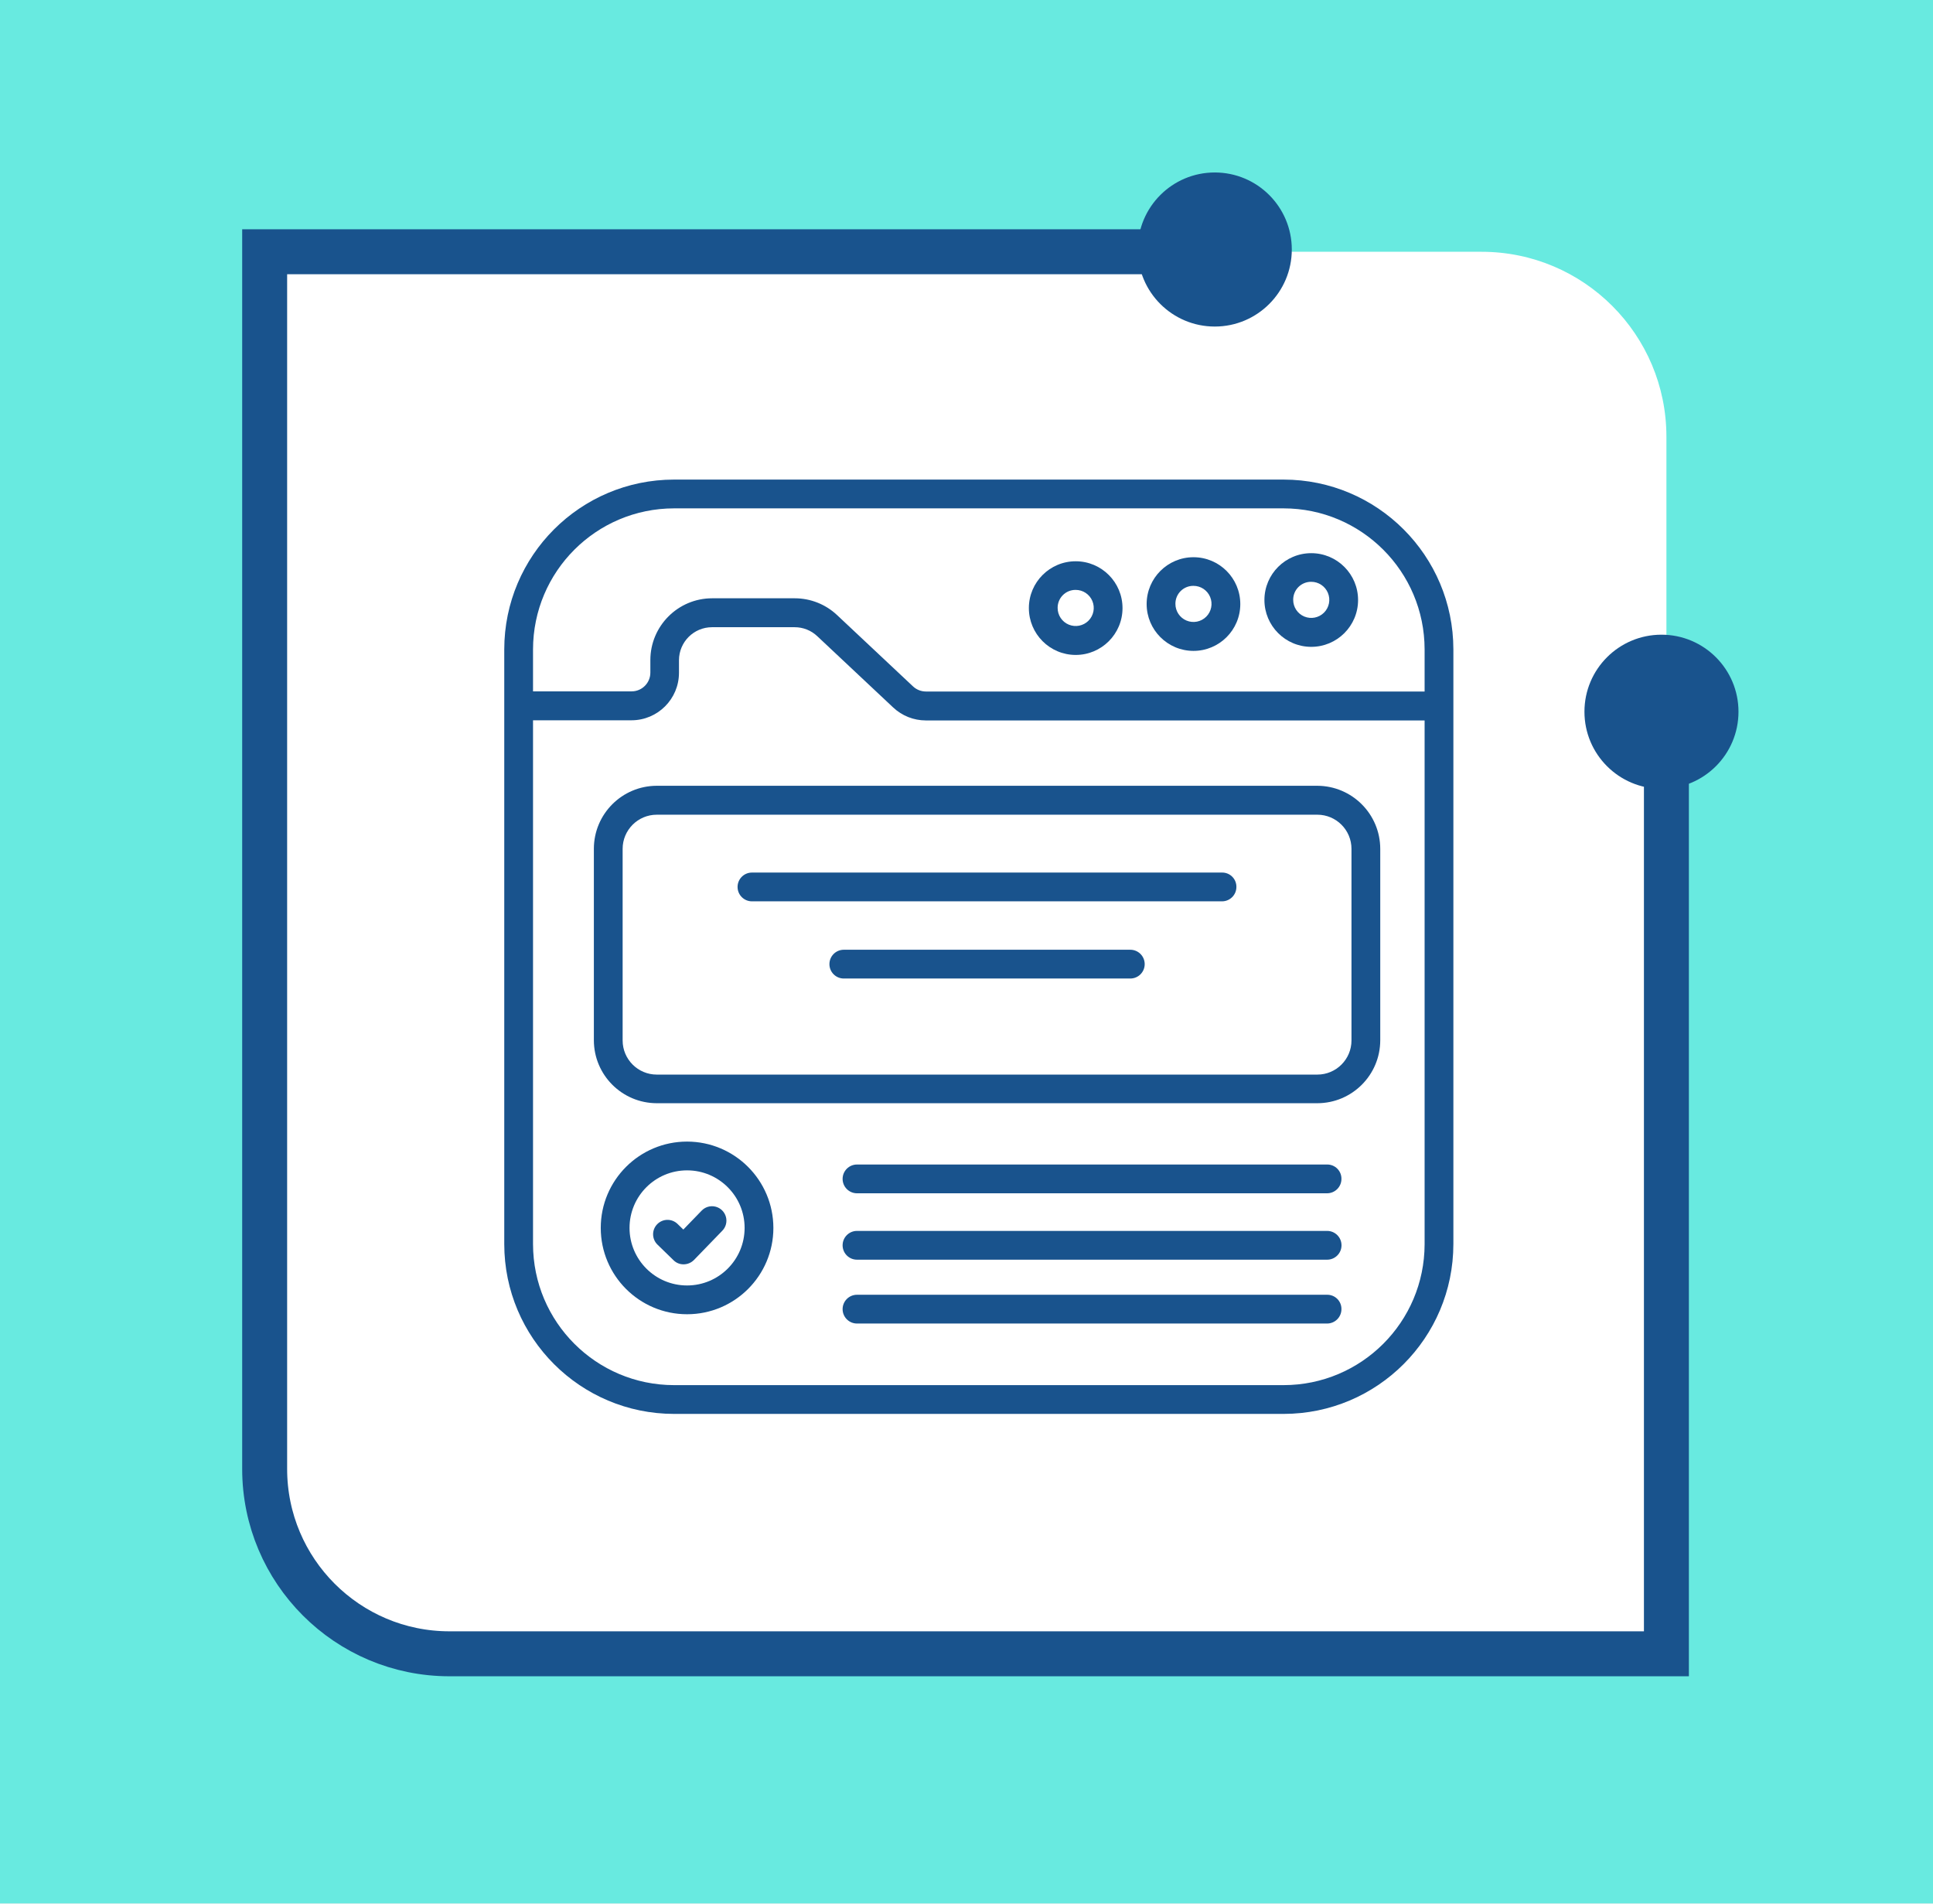
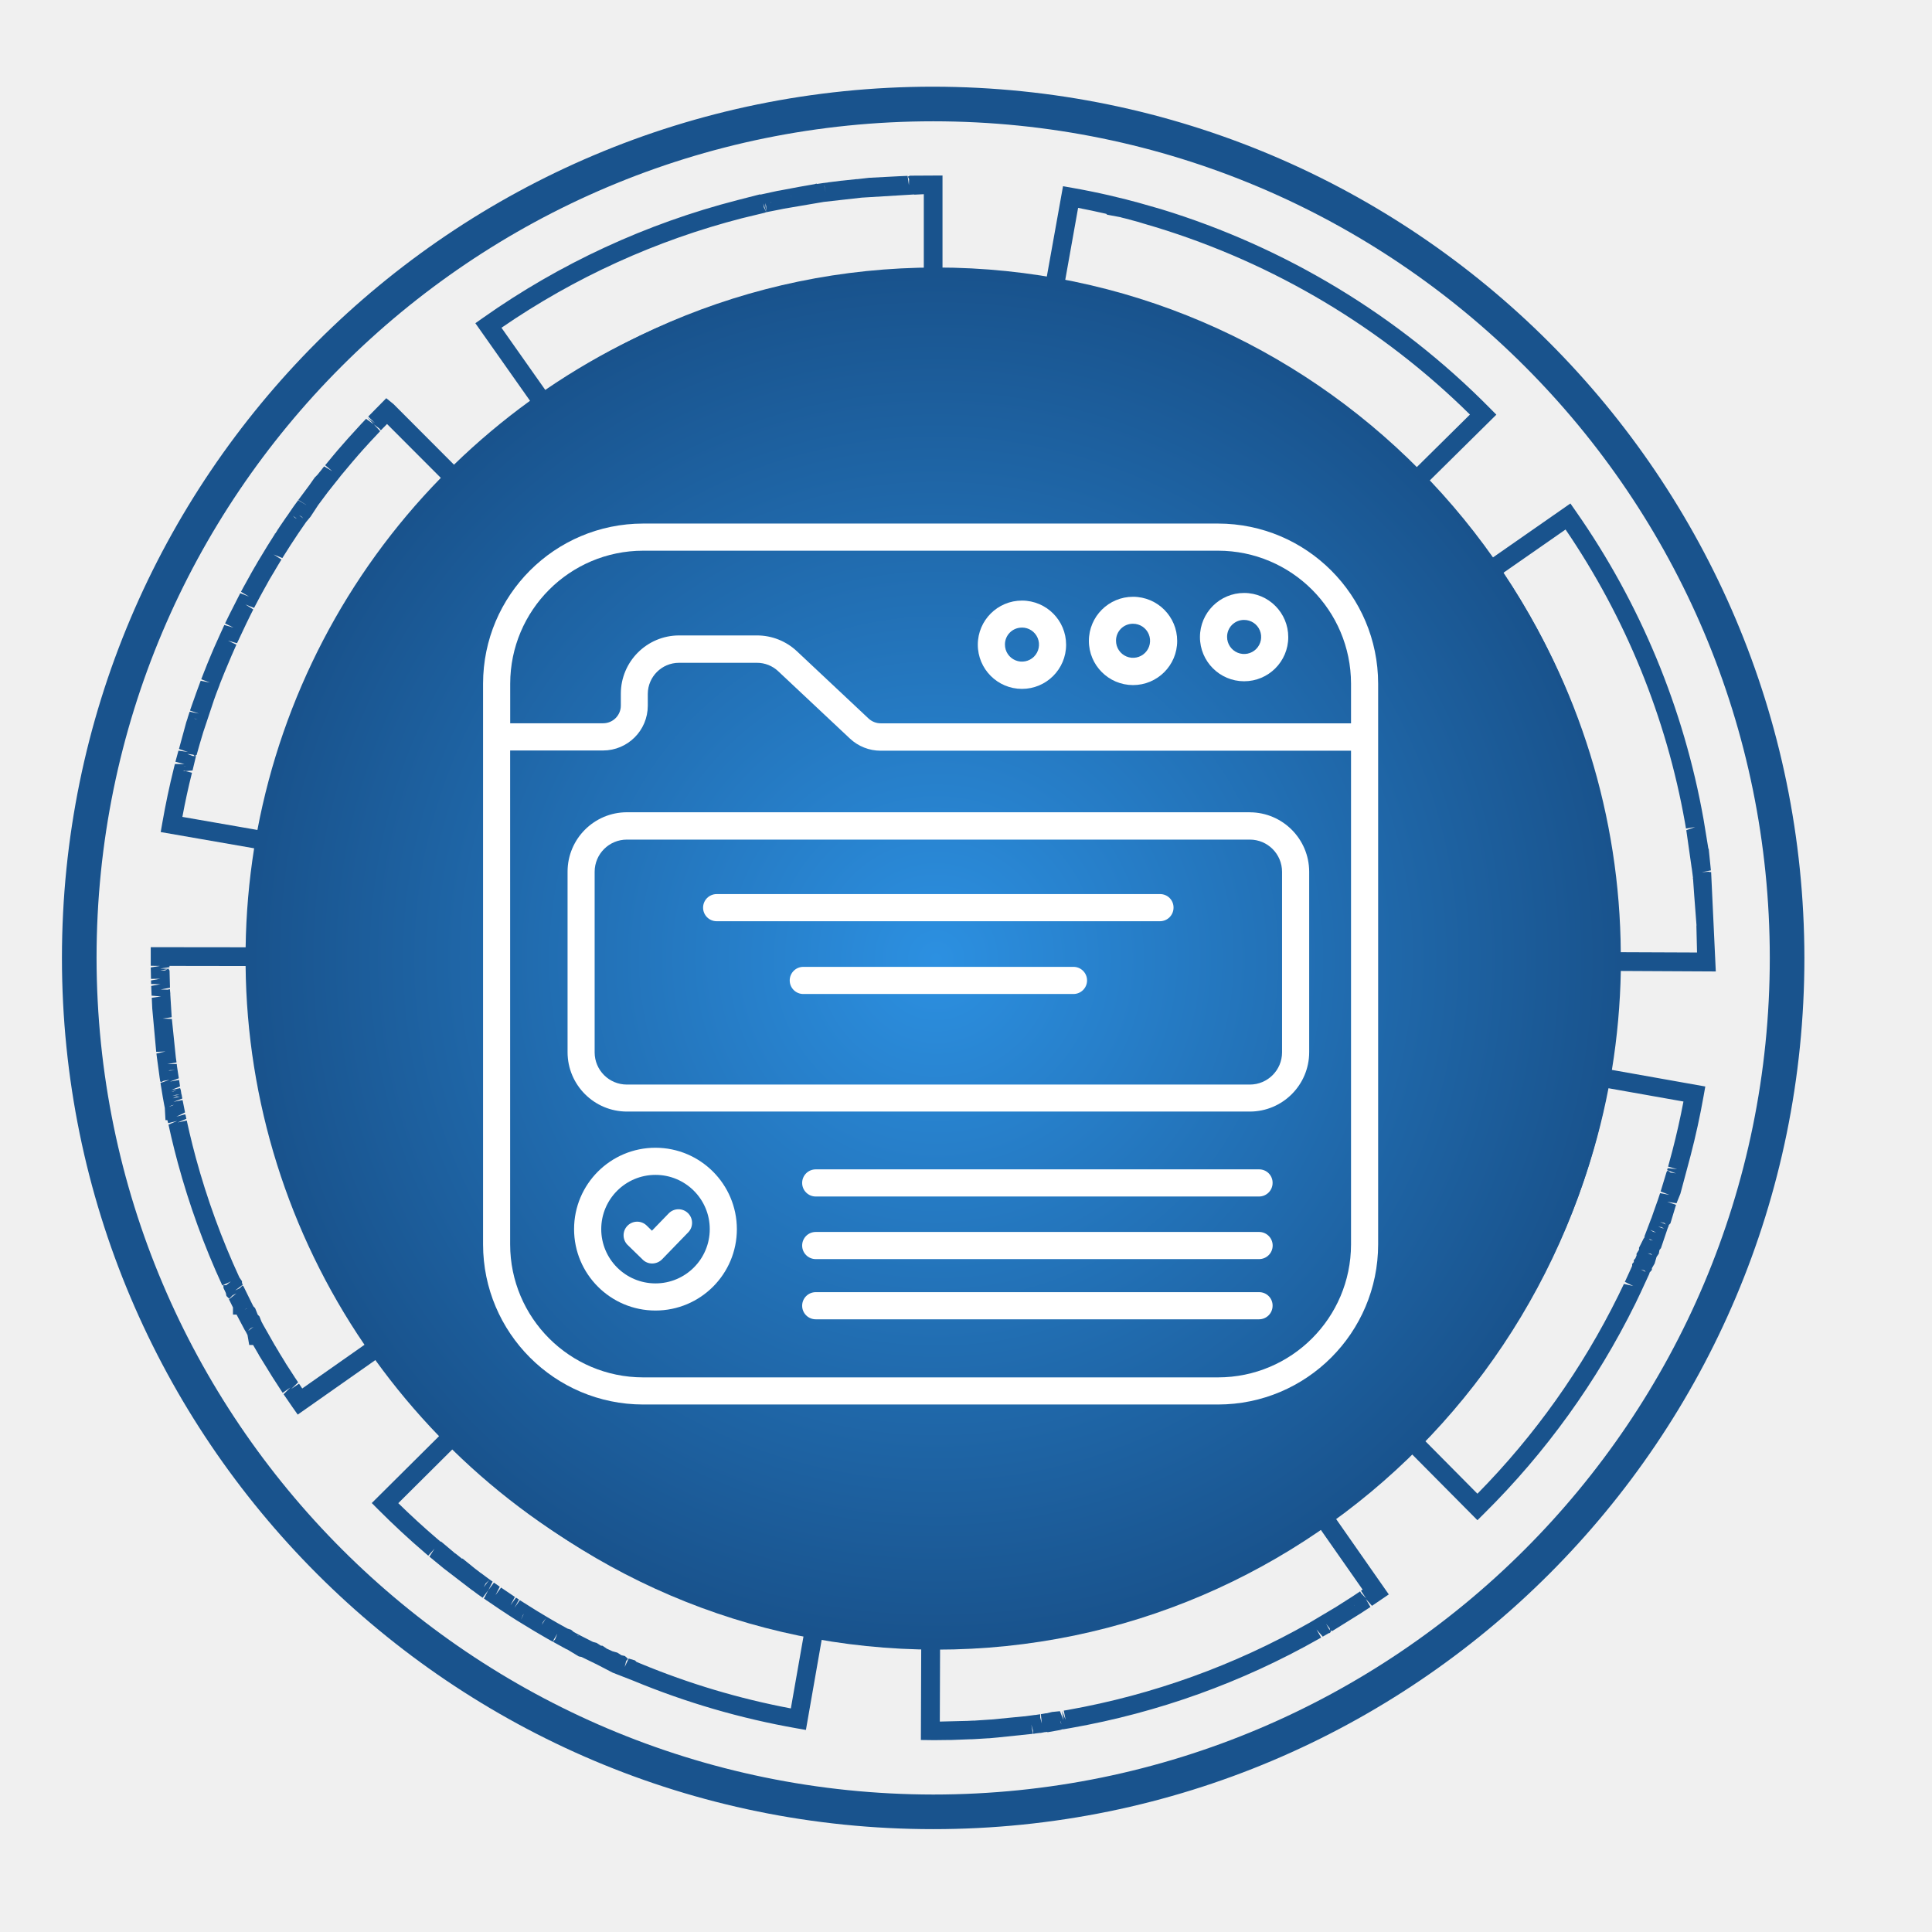
- <svg xmlns="http://www.w3.org/2000/svg" width="129" height="127" viewBox="0 0 129 127">
-   <g id="img6" transform="translate(-410.059 -1288)">
-     <rect id="Rectangle_458964" data-name="Rectangle 458964" width="129" height="127" transform="translate(410.059 1288)" fill="#68eae0" />
-     <path id="Path_1031504" data-name="Path 1031504" d="M19,18h81.211a12.336,12.336,0,0,1,12.336,12.336v81.211H31.336A12.336,12.336,0,0,1,19,99.211Z" transform="translate(408.721 1286.799)" fill="#fff" />
-     <path id="Path_1031506" data-name="Path 1031506" d="M109.821,42.854a5.14,5.14,0,1,1-5.14,5.14,5.14,5.14,0,0,1,5.14-5.14" transform="translate(411.117 1287.494)" fill="#19538d" />
-     <path id="Path_1031505" data-name="Path 1031505" d="M80.821,12.854a5.14,5.14,0,1,1-5.14,5.14,5.14,5.14,0,0,1,5.14-5.14" transform="translate(410.307 1286.654)" fill="#19538d" />
-     <path id="Path_1031503" data-name="Path 1031503" d="M112.547,48.689v62.857H31.336A12.336,12.336,0,0,1,19,99.211V18H83.1" transform="translate(408.721 1286.799)" fill="none" stroke="#19538d" stroke-miterlimit="10" stroke-width="3" />
-     <g id="Group_1188601" data-name="Group 1188601" transform="translate(28.672 -7111.807)">
-       <g id="Group_1099776" data-name="Group 1099776" transform="translate(412.387 8428.781)">
-         <g id="Group_1099618" data-name="Group 1099618" transform="translate(-0.348 0.025)">
-           <rect id="Rectangle_401104" data-name="Rectangle 401104" width="67.943" height="68.761" transform="translate(0)" fill="none" />
+ <svg xmlns="http://www.w3.org/2000/svg" width="130" height="130" viewBox="0 0 130 130">
+   <defs>
+     <clipPath id="clip-path">
+       <path id="Trazado_1031300" data-name="Trazado 1031300" d="M2.33,58.623a56.294,56.294,0,1,1,56.294,56.294A56.358,56.358,0,0,1,2.33,58.623M58.624,0a58.623,58.623,0,1,0,58.623,58.623A58.688,58.688,0,0,0,58.624,0Z" fill="#19538d" />
+     </clipPath>
+     <clipPath id="clip-path-2">
+       <path id="Trazado_1031301" data-name="Trazado 1031301" d="M32.931,102.036h-.005Z" transform="translate(-32.926 -102.034)" fill="#19538d" />
+     </clipPath>
+     <clipPath id="clip-path-3">
+       <path id="Trazado_1031302" data-name="Trazado 1031302" d="M13.892,29.209v.028l.083-.109Z" transform="translate(-13.892 -29.128)" fill="#19538d" />
+     </clipPath>
+     <clipPath id="clip-path-4">
+       <path id="Trazado_1031303" data-name="Trazado 1031303" d="M5.942,60.743l0-.042h0a.137.137,0,0,0,0,.043" transform="translate(-5.937 -60.7)" fill="#19538d" />
+     </clipPath>
+     <clipPath id="clip-path-5">
+       <path id="Trazado_1031304" data-name="Trazado 1031304" d="M107.924,54.335h0v0Z" transform="translate(-107.924 -54.311)" fill="#19538d" />
+     </clipPath>
+     <clipPath id="clip-path-6">
+       <path id="Trazado_1031305" data-name="Trazado 1031305" d="M9,42.917H9l.01-.036Z" transform="translate(-9.002 -42.882)" fill="#19538d" />
+     </clipPath>
+     <clipPath id="clip-path-7">
+       <path id="Trazado_1031306" data-name="Trazado 1031306" d="M70.38,8.861l-.027-.01h-.005l.032.011" transform="translate(-70.348 -8.85)" fill="#19538d" />
+     </clipPath>
+     <clipPath id="clip-path-8">
+       <path id="Trazado_1031307" data-name="Trazado 1031307" d="M17.484,26.319h0v0Z" transform="translate(-17.484 -26.318)" fill="#19538d" />
+     </clipPath>
+     <clipPath id="clip-path-9">
+       <path id="Trazado_1031308" data-name="Trazado 1031308" d="M14.7,28.076a.525.525,0,0,0-.06.082l.035-.044.026-.038Z" transform="translate(-14.639 -28.076)" fill="#19538d" />
+     </clipPath>
+     <clipPath id="clip-path-10">
+       <path id="Trazado_1031309" data-name="Trazado 1031309" d="M13.379,83.166l-.008-.014ZM72.312,8.943l-.022-.006.022.006m-5.3,100.933-.02-.106.094.257Zm-30.558-4.964.041.02-.006.014Zm-1.057-.518-.015-.009.023.011Zm-.536-.187.012-.012-.005.015Zm-.362-.173.007-.008.09.042-.005.01Zm-1.583.29.242-.408-.15.386-.13.13Zm1.3-.426,0,0,.007,0,0,0Zm50.906-.225-.233-.416.246.308v.123Zm-52.93-.532.2-.267-.271.447Zm-1.353-.469.062-.092-.166.36-.007.008ZM86.78,102l0-.009.045.068Zm-58.447-1.455.227-.226-.348.467Zm30.58,4.174a46.048,46.048,0,0,0,25.5-7.958l2.931,4.19-.109.077.349.523-.342-.357-.066-.122-.032.021,0,0-.488.326v0l-1.177.749-.005,0-1.7,1.012a50.941,50.941,0,0,1-16.261,5.867l-.278.048.124.618-.247-.6.106.62-.242-.6-.531.053-.371.089-.047,0-.333.059.065.625-.11-.4v-.217l-.061.005v0l-.281.043v-.005l-.688.092a.681.681,0,0,0-.087.005l-2.174.212c-.031,0-.057.007-.036,0l-1.145.077.11.617-.111-.622-.467.022-.038,0-1.776.044ZM25.27,97.7l-.223-.19c-.885-.758-1.755-1.555-2.59-2.374l3.631-3.612A46.16,46.16,0,0,0,49.758,103.9l-.887,5.047a51.1,51.1,0,0,1-10.1-3.012l-.284-.118-.1-.1-.425-.127-.272.568.1-.41.131-.131-.083-.071,0-.011-.139-.117-.224-.048-.281-.178-.32-.089v0l-.062-.028h0l-.308-.142-.312-.205H36.1l-.3-.191-.247-.066h0L34.628,104v0l-.358-.191h0l-.187-.157-.242-.077h0l-.57-.317-.058-.031h0l-.58-.335h0l-.19-.112,0,0-.078-.047-.012-.008h0l-.51-.305a1.008,1.008,0,0,0-.118-.073l-1.063-.667,0,0-.029-.011-.355.506.3-.556-.2-.129-.368.511.293-.556-.93-.63-.374.507.286-.565-.294-.207-.015-.009-.084-.059-.373.5.286-.568-.213-.15,0,0-.594-.439,0,.005-.291-.225h0l-.007-.005a.587.587,0,0,0-.076-.057l-.836-.677h-.065l0-.008-.338-.273h0l-.094-.071-.006.008-.087-.078,0,0-.863-.726H25.25ZM14.879,85.744l-.01-.024h0a.243.243,0,0,1,.012.029Zm-2.356-2.373.194-.105-.327.256h-.022Zm-.268-1.349h.019l-.158.105Zm94.087-2.475-.272-.136.234.065.092.092Zm.194-1.227.206.036.089.09Zm.151-.9-.081-.081.276.128Zm.207-.545-.207-.138.406.183Zm.343-.338.231.024.159.106Zm.12-.329.294.075.1.1Zm.916-.715,0,0c-.007.019-.015.037-.025.057Zm-.221-1.329.023,0h-.013ZM7.225,68.362l.14-.028-.309.121H7.04Zm.319-.588h.221l-.483.121Zm-.026-.121h.233l-.5.081Zm.039-.334-.219.109-.136.027ZM91.466,90.864a46.163,46.163,0,0,0,12.422-23.648l5.045.894c-.212,1.114-.463,2.227-.746,3.315L107.9,72.49l.607.171-.636-.065-.037.13.592.218-.365-.055-.158-.13-.026.037-.047-.024-.028.077h-.005l-.4,1.314.586.229-.622-.117-.149.452,0,0-.1.278h0l-.2.565h0l-.137.4-.007,0-.467,1.235.029.012-.069.107h-.005l0,0-.313.624v.134l-.167.269v.132l-.06.118v.046l-.009,0-.114.137v.126l-.112.131v.128l-.124.277h0l-.366.8.565.277-.63-.139-.379.785A51.364,51.364,0,0,1,95.07,94.5ZM7.1,66h.343l-.462.037ZM6.433,59.29l.5-.083-.172.087Zm0-.129.628-.09v-.087l5.122.008a46.054,46.054,0,0,0,8,25.487l-4.189,2.94-.217-.323-.521.352.462-.442-.164-.245-.069-.1v-.005l-.584-.9,0,0-.07-.12.005.007-.436-.707v-.016l-.1-.156h0l-.125-.215a.141.141,0,0,0-.019-.029l0,.005-.772-1.358.005.011-.037-.067.015.025-.115-.213-.138-.355-.115-.115-.177-.444-.112-.113-.078-.148-.59-1.2,0,0-.063-.064-.187.185-.311.151.514-.383-.055-.113V80.2l-.174-.252A51.357,51.357,0,0,1,8.835,71.9c-.151-.562-.295-1.126-.429-1.7l-.183-.814-.614.135.589-.248L8.138,69h-.01l-.016-.03-.587.16.583-.286-.162-.818-.02,0-.006-.011-.594.118.6-.224-.032-.17h0l-.011-.088-.1.013.092-.014,0-.027.005,0H7.865l-.044-.289-.038-.1.019-.007-.021,0-.008-.018-.59.125.588-.242-.063-.433-.618.11.6-.222-.128-.835h0l-.012-.13-.634.012.62-.116-.047-.324h0l-.267-2.6-.634-.027.622-.088-.094-1.531v-.077l-.029-.283-.143.035-.473-.013.624-.117-.029-1.152L7.008,59.2l.053-.008L7,59.177l-.016.006ZM7.965,45.835h.149v.037Zm.079-.311.07,0v.014Zm.581-.662-.369-.142.411.052.091.092Zm.162-2.5-.064-.029.228.058Zm1.082-.736.01-.029-.013.041,0-.012m94.849,16.436a46.069,46.069,0,0,0-7.913-25.519L101,29.621a50.778,50.778,0,0,1,8.036,19.729l.068.389.62-.1-.6.215.366,2.571,0-.028.086.664-.013,0,.018.1h0l.071,1.008.16,2.1-.009,0,.044,1.814ZM16.251,29.1l-.005.006Zm-.75-.268-.132-.133.261.194Zm.536.02-.25-.185.15.077.121.12Zm3.347-3.8-.009.011ZM21.7,22.521l3.619,3.625A46.16,46.16,0,0,0,12.978,49.837l-5.049-.879c.185-1,.4-1.992.646-2.971l-.444-.111.482-.041.233-.972H8.794l.058-.069.022,0h0l.012,0,.213-.754h0l.247-.827c.011-.028.021-.055.031-.089l.655-1.965,0-.007.185-.512h0l0,0a.482.482,0,0,0,.038-.1l.179-.465a.25.25,0,0,0,.011-.041.41.41,0,0,0,.038-.1c.025-.048.032-.066.027-.066l.24-.6h0l.5-1.189c.013-.029.024-.05.023-.05l0,0,.155-.352c.016-.034.029-.063.035-.079l.1-.228-.567-.272.61.174.644-1.365c.019-.034.032-.063.042-.083l.195-.4a.377.377,0,0,0,.028-.054l-.005.007L12.7,35l-.533-.337.586.233.289-.55h0l.128-.238h0l.122-.223h0l.143-.26h0l.118-.21h0L13.781,33h0l.2-.336h0l.132-.217h0l.132-.229h0l.084-.138.006-.012.195-.323h0l.067-.105-.529-.339.587.241.134-.212h0l.415-.654.006-.01.48-.727c.005-.01.013-.021.02-.031l0,0,.545-.793.3-.359L17.05,28l-.02.024.675-.906,0,0,.619-.78,0,0,.032-.037a.271.271,0,0,0,.046-.056l-.01.011L18.59,26h0l.784-.936.38-.441c.034-.036.042-.053.041-.047l.327-.369a.31.31,0,0,0,.036-.039l0,0,.4-.441h0l.68-.724-.429-.461.391.3.071.1.035-.024.005,0Zm45.6-9.5.9-5.042c.6.115,1.2.24,1.787.376l.107.025.059.058.8.149c.034.008.072.016.049.005a.7.7,0,0,0,.136.04l.126.033a.479.479,0,0,0,.074.016l0,0a.56.56,0,0,0,.09.024l.8.214v0l.062.019a.337.337,0,0,1-.061-.024h0l.088.032.2.061h0l.06.019v0l.848.251A51.521,51.521,0,0,1,94.566,21.886l-3.641,3.6A46.161,46.161,0,0,0,67.3,13.02M47.058,7.946l-.039-.262.19.561Zm.091-.292.064.21v.353Zm.389-.026-.01-.057.028.075Zm1.343-.488V7.13l.035.166Zm8.937-.082V12.18a46.06,46.06,0,0,0-25.471,8.048L29.4,16.045A51,51,0,0,1,45.6,8.672l1.511-.365h0l.1-.041.008.015,0-.012.925-.182h0l.28-.057v0l2.669-.454v0l2.571-.289.018,0,3.477-.211.033.013Zm-6.692-.546V6.466l.083.459Zm5.752-.7-.132.065.082.173-.013.4-.089-.626-.495.021v0l-2.092.109-.781.089-.059,0-.992.106-.025,0-.88.11a.267.267,0,0,0-.065.014l-.244.029h-.009l-.447.066-.046-.023-.144.044-.015,0-.993.174,0,0L48.181,6.8v0l-.188.033h-.011l-1.142.249-.062-.01-1.49.383a52.253,52.253,0,0,0-17.131,7.922l-.514.363,3.678,5.219a46.7,46.7,0,0,0-5.116,4.3L22.14,21.185l-.492-.4L20.453,22h0l-.015.019.005,0-.006.007.444.432-.509-.378.432.461-.517-.369a.486.486,0,0,0-.059.065l-.265.278h0l-.887.973h0l-.682.778h0l-.264.313h0l-.594.717.48.4-.547-.323-.094.115-.015.02-.14.183c-.018.019-.036.037-.052.057l-.056.073h0l-.094.117,0,0-.183.183-.368.524,0,0-.735.987.51.318.02.02-.541-.321-.3.41a.474.474,0,0,0-.049.071l-.418.61,0,0-.029.036-.373.544h0l-.111.165c-.01.015-.021.034-.035.057l-.094.133.021-.028-.057.1h0l-.063.092h0l-.006.012.007,0-.025.033-.009,0-.064.1h0l-.453.717h0l-.61,1.006a.234.234,0,0,0-.027.044l-.172.3a.755.755,0,0,0-.077.128h0l-.218.38a.681.681,0,0,0-.064.12l-.463.833h0l-.162.3.541.321-.59-.227-.731,1.441h0l-.289.592.564.281-.614-.173-.082.177a.8.8,0,0,0-.035.081l-.158.345h0l-.428.954c-.008.02-.016.039-.026.063l-.142.332c-.007.018-.014.034-.02.049l0,0h0l-.259.624c-.006.013-.011.028-.016.04l-.132.337a.625.625,0,0,0-.034.079l-.221.569.587.224-.625-.122-.266.721a.186.186,0,0,0-.013.035l-.206.582h0l-.059.164h0l-.168.482h0l0,.022.589.2-.619-.125-.135.415h.005l-.1.3h0L7.7,44.385l.6.207L7.664,44.5l-.129.474h0l-.031.113h0l-.043.162.61.153H7.424l-.069.278c-.3,1.209-.562,2.446-.776,3.678l-.109.62,6.287,1.093a46.645,46.645,0,0,0-.572,6.661L5.8,57.725l0,1.25.629.012-.628.1.015.772.628-.012-.625.117.007.238.63.014-.625.116.025.588,0,.066.637.054-.624.09L5.9,61.8c0,.024,0,.041,0,.041V61.83l.268,2.941.63-.03-.616.139.023.19h0l.161,1.184h0l.033.251h0l.039.246h.007l.031.063.2-.1.378-.06-.6.208.065.384h0l.038.24h0l.047.289h0l.094.52h0l.055.276-.005,0,.044.793H6.92l.052.2.61-.15-.587.251.188.837q.206.875.439,1.738a52.645,52.645,0,0,0,2.993,8.245l.572-.265-.313.252h-.2l.028.137-.021.016.171.364.042.207.183.183.237-.236.25-.122-.5.4.269.545v.481h.242l.534,1.011.009.02.092.142h0l.016.041,0,0,.084.157.117.675h.261l.383.658v.012l.914,1.481h0l.546.845h0l.145.224.516-.359-.453.452q.289.431.589.856l.362.515,5.225-3.669A46.489,46.489,0,0,0,25.2,90.627l-4.527,4.5.444.447c1,1,2.041,1.972,3.114,2.888l.242.207.42-.469-.341.535.961.79v0l1.879,1.442c.031.025.076.056.076.048l.317.239.023.016.327.231.372-.506-.253.5-.044.044.21.157.008,0,.76.517a.52.52,0,0,0,.073.049l.606.4a.4.4,0,0,0,.041.028l.523.334a.081.081,0,0,0,.02.013l.023.013h0l.151.093v0l.718.437v0l.236.144h0l.135.08v0l.82.478.007,0a.784.784,0,0,0,.088.052l.2.112,0-.005.028.009.005-.01.06.047,0,.007.827.456.067.028,0-.005.788.475.185.037h0l1.055.515,1.036.539,1.4.547a52.318,52.318,0,0,0,10.986,3.2l.619.109,1.1-6.287a46.465,46.465,0,0,0,6.659.585l-.023,6.378.9.011,1.093-.013h.092l1.225-.047a.906.906,0,0,0,.1,0l.237-.012a.554.554,0,0,0,.084-.005l.783-.048.064,0,.614-.057h0l2.307-.241v-.005l.032-.01-.1-.609.113.4v.215l.055,0,.018,0,.073-.016h0l.32-.039h.056l.29-.056h.063l.068-.014.043.023.827-.146.205-.062.007.015.541-.094A52.173,52.173,0,0,0,84.4,104.267l.154-.088-.312-.545.421.483.33-.192h0l.09-.049.042,0,.073-.072-.005-.009.027-.027-.041-.042.074-.018.034.042,1.889-1.175,0,0,.52-.339,0,0,.063-.042a.9.9,0,0,0,.113-.071l-.315-.545.413.46,0,.009h0l0,0,1.136-.771L85.44,96.029a46.476,46.476,0,0,0,5.13-4.282l4.5,4.535.447-.443a52.653,52.653,0,0,0,10.175-14.121c.11-.226.221-.451.362-.756l.6-1.3-.022-.008.053-.076h.006l.118-.139v-.113l.184-.316.13-.444,0,0,.15-.217.046-.25.1-.124.391-1.156h0l.031-.081-.008,0,.107-.267h0l.009-.029-.02-.005.126-.127.378-1.247-.594-.207.628.1.261-.646.685-2.56c.345-1.322.641-2.68.88-4.033l.11-.618-6.285-1.117a46.706,46.706,0,0,0,.6-6.657l6.391.033-.314-6.691-.121,0-.021-.021-.489.031.616-.12-.147-1.446-.029-.027v-.023l-.318-1.935a52.075,52.075,0,0,0-8.6-20.741l-.36-.516-5.241,3.651A46.671,46.671,0,0,0,91.8,26.383l4.543-4.489-.442-.447A52.8,52.8,0,0,0,73.791,8.067L72.12,7.589a.471.471,0,0,0-.049-.01l-.021-.005-.513-.135a.83.83,0,0,0-.081-.023L70.274,7.13q-1.224-.281-2.47-.5l-.619-.11L66.059,12.8a46.529,46.529,0,0,0-6.983-.619V5.8Z" transform="translate(-5.798 -5.797)" fill="#19538d" />
+     </clipPath>
+     <clipPath id="clip-path-11">
+       <rect id="Rectángulo_459078" data-name="Rectángulo 459078" width="130" height="130" fill="#fff" stroke="#707070" stroke-width="1" />
+     </clipPath>
+     <radialGradient id="radial-gradient" cx="0.5" cy="0.5" r="0.5" gradientUnits="objectBoundingBox">
+       <stop offset="0" stop-color="#2c90e1" />
+       <stop offset="1" stop-color="#19538d" />
+     </radialGradient>
+   </defs>
+   <g id="Grupo_1189746" data-name="Grupo 1189746" transform="translate(12507 12000)">
+     <g id="Grupo_1180190" data-name="Grupo 1180190" transform="translate(-12502.833 -11994.167)">
+       <g id="Grupo_1180171" data-name="Grupo 1180171">
+         <g id="Grupo_1180170" data-name="Grupo 1180170" clip-path="url(#clip-path)">
+           <rect id="Rectángulo_458950" data-name="Rectángulo 458950" width="165.811" height="165.811" transform="translate(-58.623 58.623) rotate(-45)" fill="#19538d" />
        </g>
-         <g id="blogging" transform="translate(1.322 1.195)">
-           <path id="Path_1031491" data-name="Path 1031491" d="M53.34,1.83H12.66A11.339,11.339,0,0,0,1.33,13.16V52.84A11.339,11.339,0,0,0,12.66,64.17H53.34A11.339,11.339,0,0,0,64.67,52.84V13.16A11.339,11.339,0,0,0,53.34,1.83ZM3.25,13.16a9.419,9.419,0,0,1,9.41-9.41H53.34a9.419,9.419,0,0,1,9.41,9.41v2.81H29.47a1.262,1.262,0,0,1-.86-.34l-5.07-4.76a4.118,4.118,0,0,0-2.82-1.12H15.2a4.127,4.127,0,0,0-4.12,4.12v.84a1.25,1.25,0,0,1-1.25,1.25H3.25ZM53.34,62.25H12.66a9.419,9.419,0,0,1-9.41-9.41V17.89H9.82a3.171,3.171,0,0,0,3.17-3.17v-.84a2.206,2.206,0,0,1,2.2-2.2h5.52a2.185,2.185,0,0,1,1.51.6l5.07,4.76a3.177,3.177,0,0,0,2.17.86H62.75V52.85A9.417,9.417,0,0,1,53.34,62.25Z" fill="#19538d" />
-           <path id="Path_1031492" data-name="Path 1031492" d="M55.18,12.99a3.125,3.125,0,1,0-3.12-3.13A3.128,3.128,0,0,0,55.18,12.99Zm0-4.34a1.205,1.205,0,1,1-1.2,1.2A1.191,1.191,0,0,1,55.18,8.65Z" fill="#19538d" />
-           <path id="Path_1031493" data-name="Path 1031493" d="M47.32,13.26a3.125,3.125,0,1,0-3.12-3.13A3.128,3.128,0,0,0,47.32,13.26Zm0-4.34a1.205,1.205,0,1,1-1.2,1.2A1.191,1.191,0,0,1,47.32,8.92Z" fill="#19538d" />
-           <path id="Path_1031494" data-name="Path 1031494" d="M39.46,13.53a3.125,3.125,0,1,0-3.12-3.13A3.128,3.128,0,0,0,39.46,13.53Zm0-4.34a1.205,1.205,0,1,1-1.2,1.2A1.191,1.191,0,0,1,39.46,9.19Z" fill="#19538d" />
-           <path id="Path_1031495" data-name="Path 1031495" d="M55.59,22.26H11.51a4.206,4.206,0,0,0-4.2,4.2V39.24a4.206,4.206,0,0,0,4.2,4.2H55.59a4.206,4.206,0,0,0,4.2-4.2V26.47a4.214,4.214,0,0,0-4.2-4.21Zm2.28,16.99a2.279,2.279,0,0,1-2.28,2.28H11.51a2.279,2.279,0,0,1-2.28-2.28V26.47a2.279,2.279,0,0,1,2.28-2.28H55.59a2.279,2.279,0,0,1,2.28,2.28Z" fill="#19538d" />
-           <path id="Path_1031496" data-name="Path 1031496" d="M49.24,28.05H17.86a.96.96,0,1,0,0,1.92H49.23a.96.96,0,0,0,.96-.96A.945.945,0,0,0,49.24,28.05Z" fill="#19538d" />
-           <path id="Path_1031497" data-name="Path 1031497" d="M43.11,33.2H23.99a.96.96,0,1,0,0,1.92H43.11a.96.96,0,0,0,0-1.92Z" fill="#19538d" />
-           <path id="Path_1031498" data-name="Path 1031498" d="M56.25,51.96H24.87a.96.96,0,0,0,0,1.92H56.24a.96.96,0,0,0,.01-1.92Z" fill="#19538d" />
-           <path id="Path_1031499" data-name="Path 1031499" d="M56.25,47.53H24.87a.96.96,0,0,0,0,1.92H56.24a.96.96,0,0,0,.96-.96A.945.945,0,0,0,56.25,47.53Z" fill="#19538d" />
-           <path id="Path_1031500" data-name="Path 1031500" d="M56.25,56.22H24.87a.96.96,0,0,0,0,1.92H56.24a.96.96,0,0,0,.96-.96A.945.945,0,0,0,56.25,56.22Z" fill="#19538d" />
-           <path id="Path_1031501" data-name="Path 1031501" d="M13.53,46a5.76,5.76,0,1,0,5.76,5.76A5.768,5.768,0,0,0,13.53,46Zm0,9.6a3.84,3.84,0,1,1,3.84-3.84,3.841,3.841,0,0,1-3.84,3.84Z" fill="#19538d" />
-           <path id="Path_1031502" data-name="Path 1031502" d="M14.49,50.62l-1.21,1.25-.4-.39a.962.962,0,0,0-1.34,1.38l1.09,1.06a.937.937,0,0,0,.67.27h.01a.98.98,0,0,0,.68-.29l1.88-1.94a.962.962,0,1,0-1.38-1.34Z" fill="#19538d" />
+       </g>
+       <g id="Grupo_1180173" data-name="Grupo 1180173" transform="translate(33.928 105.138)">
+         <g id="Grupo_1180172" data-name="Grupo 1180172" clip-path="url(#clip-path-2)">
+           <rect id="Rectángulo_458951" data-name="Rectángulo 458951" width="0.005" height="0.005" transform="translate(-0.001 0.001) rotate(-45)" fill="#19538d" />
+         </g>
+       </g>
+       <g id="Grupo_1180175" data-name="Grupo 1180175" transform="translate(14.315 30.014)">
+         <g id="Grupo_1180174" data-name="Grupo 1180174" clip-path="url(#clip-path-3)">
+           <rect id="Rectángulo_458952" data-name="Rectángulo 458952" width="0.136" height="0.136" transform="matrix(0.707, -0.707, 0.707, 0.707, -0.055, 0.055)" fill="#19538d" />
+         </g>
+       </g>
+       <g id="Grupo_1180177" data-name="Grupo 1180177" transform="translate(6.118 62.547)">
+         <g id="Grupo_1180176" data-name="Grupo 1180176" clip-path="url(#clip-path-4)">
+           <rect id="Rectángulo_458953" data-name="Rectángulo 458953" width="0.034" height="0.034" transform="translate(-0.022 0.022) rotate(-45.002)" fill="#19538d" />
+         </g>
+       </g>
+       <g id="Grupo_1180179" data-name="Grupo 1180179" transform="translate(111.207 55.963)">
+         <g id="Grupo_1180178" data-name="Grupo 1180178" clip-path="url(#clip-path-5)">
+           <path id="Trazado_1031310" data-name="Trazado 1031310" d="M0,0H.02V.02H0Z" transform="translate(-0.014 0.012) rotate(-45.009)" fill="#19538d" />
+         </g>
+       </g>
+       <g id="Grupo_1180181" data-name="Grupo 1180181" transform="translate(9.276 44.187)">
+         <g id="Grupo_1180180" data-name="Grupo 1180180" clip-path="url(#clip-path-6)">
+           <rect id="Rectángulo_458955" data-name="Rectángulo 458955" width="0.033" height="0.033" transform="translate(-0.018 0.018) rotate(-44.999)" fill="#19538d" />
+         </g>
+       </g>
+       <g id="Grupo_1180183" data-name="Grupo 1180183" transform="translate(72.488 9.119)">
+         <g id="Grupo_1180182" data-name="Grupo 1180182" clip-path="url(#clip-path-7)">
+           <rect id="Rectángulo_458956" data-name="Rectángulo 458956" width="0.031" height="0.031" transform="matrix(0.707, -0.707, 0.707, 0.707, -0.006, 0.006)" fill="#19538d" />
+         </g>
+       </g>
+       <g id="Grupo_1180185" data-name="Grupo 1180185" transform="translate(18.016 27.119)">
+         <g id="Grupo_1180184" data-name="Grupo 1180184" clip-path="url(#clip-path-8)">
+           <rect id="Rectángulo_458957" data-name="Rectángulo 458957" width="0.002" height="0.002" transform="matrix(0.706, -0.708, 0.708, 0.706, -0.001, 0.001)" fill="#19538d" />
+         </g>
+       </g>
+       <g id="Grupo_1180187" data-name="Grupo 1180187" transform="translate(15.084 28.93)">
+         <g id="Grupo_1180186" data-name="Grupo 1180186" clip-path="url(#clip-path-9)">
+           <rect id="Rectángulo_458958" data-name="Rectángulo 458958" width="0.101" height="0.101" transform="translate(-0.041 0.041) rotate(-45)" fill="#19538d" />
+         </g>
+       </g>
+       <g id="Grupo_1180189" data-name="Grupo 1180189" transform="translate(5.974 5.973)">
+         <g id="Grupo_1180188" data-name="Grupo 1180188" clip-path="url(#clip-path-10)">
+           <rect id="Rectángulo_458959" data-name="Rectángulo 458959" width="148.915" height="148.915" transform="translate(-52.65 52.65) rotate(-45)" fill="#19538d" />
+         </g>
+       </g>
+     </g>
+     <ellipse id="Elipse_13701" data-name="Elipse 13701" cx="46" cy="46.5" rx="46" ry="46.5" transform="translate(-12490 -11982)" fill="url(#radial-gradient)" />
+     <g id="Grupo_1189751" data-name="Grupo 1189751" transform="translate(-12889.387 -20396.43)">
+       <g id="Grupo_1099776" data-name="Grupo 1099776" transform="translate(412.039 8428.807)">
+         <g id="Grupo_1099618" data-name="Grupo 1099618" transform="translate(0 0)">
+           <rect id="Rectángulo_401104" data-name="Rectángulo 401104" width="64.605" height="65.383" transform="translate(0)" fill="none" />
+         </g>
+         <g id="blogging" transform="translate(2.852 2.852)">
+           <path id="Trazado_1031491" data-name="Trazado 1031491" d="M50.785,1.83H12.1A10.782,10.782,0,0,0,1.33,12.6V50.334A10.782,10.782,0,0,0,12.1,61.107H50.785A10.782,10.782,0,0,0,61.558,50.334V12.6A10.782,10.782,0,0,0,50.785,1.83ZM3.156,12.6A8.956,8.956,0,0,1,12.1,3.656H50.785A8.956,8.956,0,0,1,59.733,12.6v2.672H28.088a1.2,1.2,0,0,1-.818-.323l-4.821-4.526a3.915,3.915,0,0,0-2.681-1.065H14.519A3.924,3.924,0,0,0,10.6,13.279v.8a1.189,1.189,0,0,1-1.189,1.189H3.156ZM50.785,59.282H12.1a8.956,8.956,0,0,1-8.948-8.948V17.1H9.4a3.015,3.015,0,0,0,3.014-3.014v-.8A2.1,2.1,0,0,1,14.509,11.2h5.249a2.077,2.077,0,0,1,1.436.571l4.821,4.526a3.021,3.021,0,0,0,2.063.818H59.733V50.344A8.954,8.954,0,0,1,50.785,59.282Z" transform="translate(-1.33 -1.83)" fill="#fff" />
+           <path id="Trazado_1031492" data-name="Trazado 1031492" d="M55.027,12.683A2.971,2.971,0,1,0,52.06,9.707,2.975,2.975,0,0,0,55.027,12.683Zm0-4.127A1.146,1.146,0,1,1,53.886,9.7,1.132,1.132,0,0,1,55.027,8.556Z" transform="translate(-3.822 -2.071)" fill="#fff" />
+           <path id="Trazado_1031493" data-name="Trazado 1031493" d="M47.167,12.953A2.971,2.971,0,1,0,44.2,9.977,2.975,2.975,0,0,0,47.167,12.953Zm0-4.127a1.146,1.146,0,1,1-1.141,1.141A1.132,1.132,0,0,1,47.167,8.826Z" transform="translate(-3.436 -2.084)" fill="#fff" />
+           <path id="Trazado_1031494" data-name="Trazado 1031494" d="M39.307,13.223a2.971,2.971,0,1,0-2.967-2.976A2.975,2.975,0,0,0,39.307,13.223Zm0-4.127a1.146,1.146,0,1,1-1.141,1.141A1.132,1.132,0,0,1,39.307,9.1Z" transform="translate(-3.05 -2.098)" fill="#fff" />
+           <path id="Trazado_1031495" data-name="Trazado 1031495" d="M53.218,22.26H11.3A4,4,0,0,0,7.31,26.254V38.406A4,4,0,0,0,11.3,42.4H53.218a4,4,0,0,0,3.994-3.994V26.263a4.007,4.007,0,0,0-3.994-4Zm2.168,16.155a2.167,2.167,0,0,1-2.168,2.168H11.3a2.167,2.167,0,0,1-2.168-2.168V26.263A2.167,2.167,0,0,1,11.3,24.1H53.218a2.167,2.167,0,0,1,2.168,2.168Z" transform="translate(-1.624 -2.834)" fill="#fff" />
+           <path id="Trazado_1031496" data-name="Trazado 1031496" d="M47.651,28.05H17.813a.913.913,0,0,0,0,1.826H47.642a.913.913,0,0,0,.913-.913A.9.9,0,0,0,47.651,28.05Z" transform="translate(-2.095 -3.118)" fill="#fff" />
+           <path id="Trazado_1031497" data-name="Trazado 1031497" d="M42.124,33.2H23.943a.913.913,0,1,0,0,1.826H42.124a.913.913,0,0,0,0-1.826Z" transform="translate(-2.396 -3.371)" fill="#fff" />
+           <path id="Trazado_1031498" data-name="Trazado 1031498" d="M54.661,51.96H24.823a.913.913,0,0,0,0,1.826H54.652a.913.913,0,0,0,.01-1.826Z" transform="translate(-2.439 -4.293)" fill="#fff" />
+           <path id="Trazado_1031499" data-name="Trazado 1031499" d="M54.661,47.53H24.823a.913.913,0,1,0,0,1.826H54.652a.913.913,0,0,0,.913-.913A.9.9,0,0,0,54.661,47.53Z" transform="translate(-2.439 -4.075)" fill="#fff" />
+           <path id="Trazado_1031500" data-name="Trazado 1031500" d="M54.661,56.22H24.823a.913.913,0,0,0,0,1.826H54.652a.913.913,0,0,0,.913-.913A.9.9,0,0,0,54.661,56.22Z" transform="translate(-2.439 -4.502)" fill="#fff" />
+           <path id="Trazado_1031501" data-name="Trazado 1031501" d="M13.247,46a5.477,5.477,0,1,0,5.477,5.477A5.485,5.485,0,0,0,13.247,46Zm0,9.128A3.651,3.651,0,1,1,16.9,51.477a3.652,3.652,0,0,1-3.651,3.651Z" transform="translate(-1.646 -4)" fill="#fff" />
+           <path id="Trazado_1031502" data-name="Trazado 1031502" d="M14.331,50.606,13.18,51.794l-.38-.371a.915.915,0,0,0-1.274,1.312l1.036,1.008A.891.891,0,0,0,13.2,54h.01a.932.932,0,0,0,.647-.276l1.788-1.845a.915.915,0,0,0-1.312-1.274Z" transform="translate(-1.817 -4.212)" fill="#fff" />
        </g>
      </g>
    </g>
  </g>
</svg>
